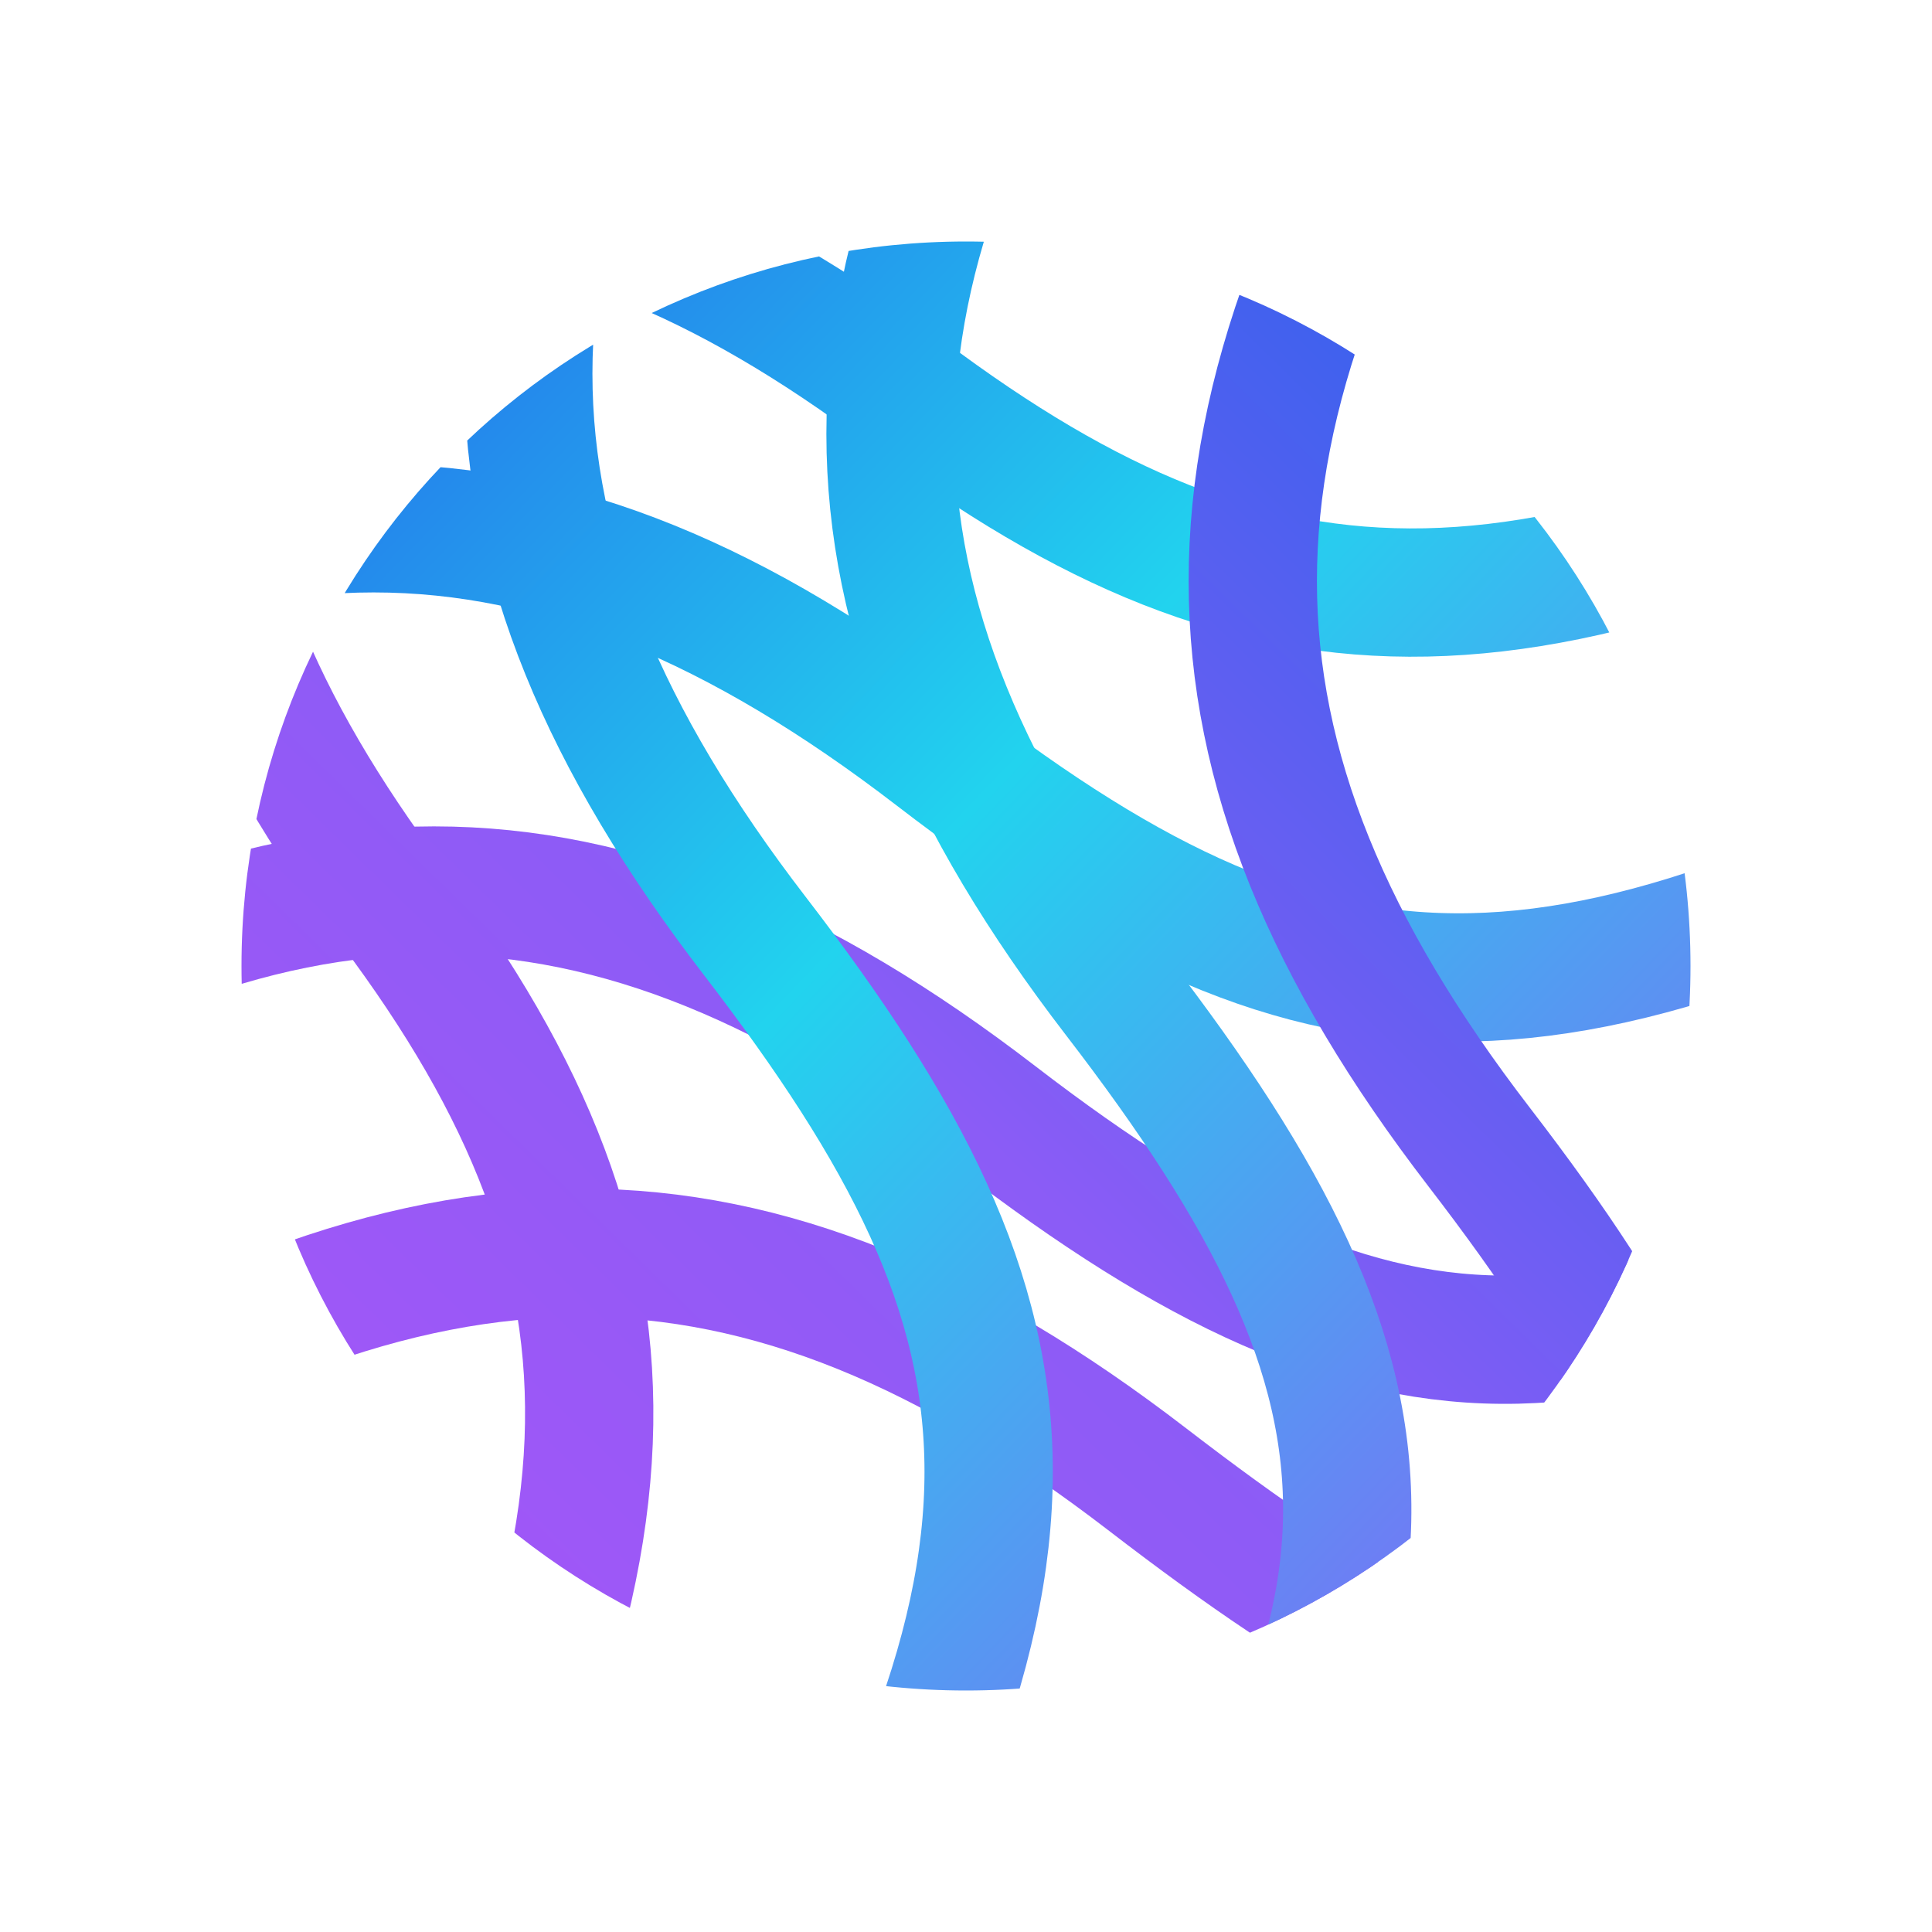
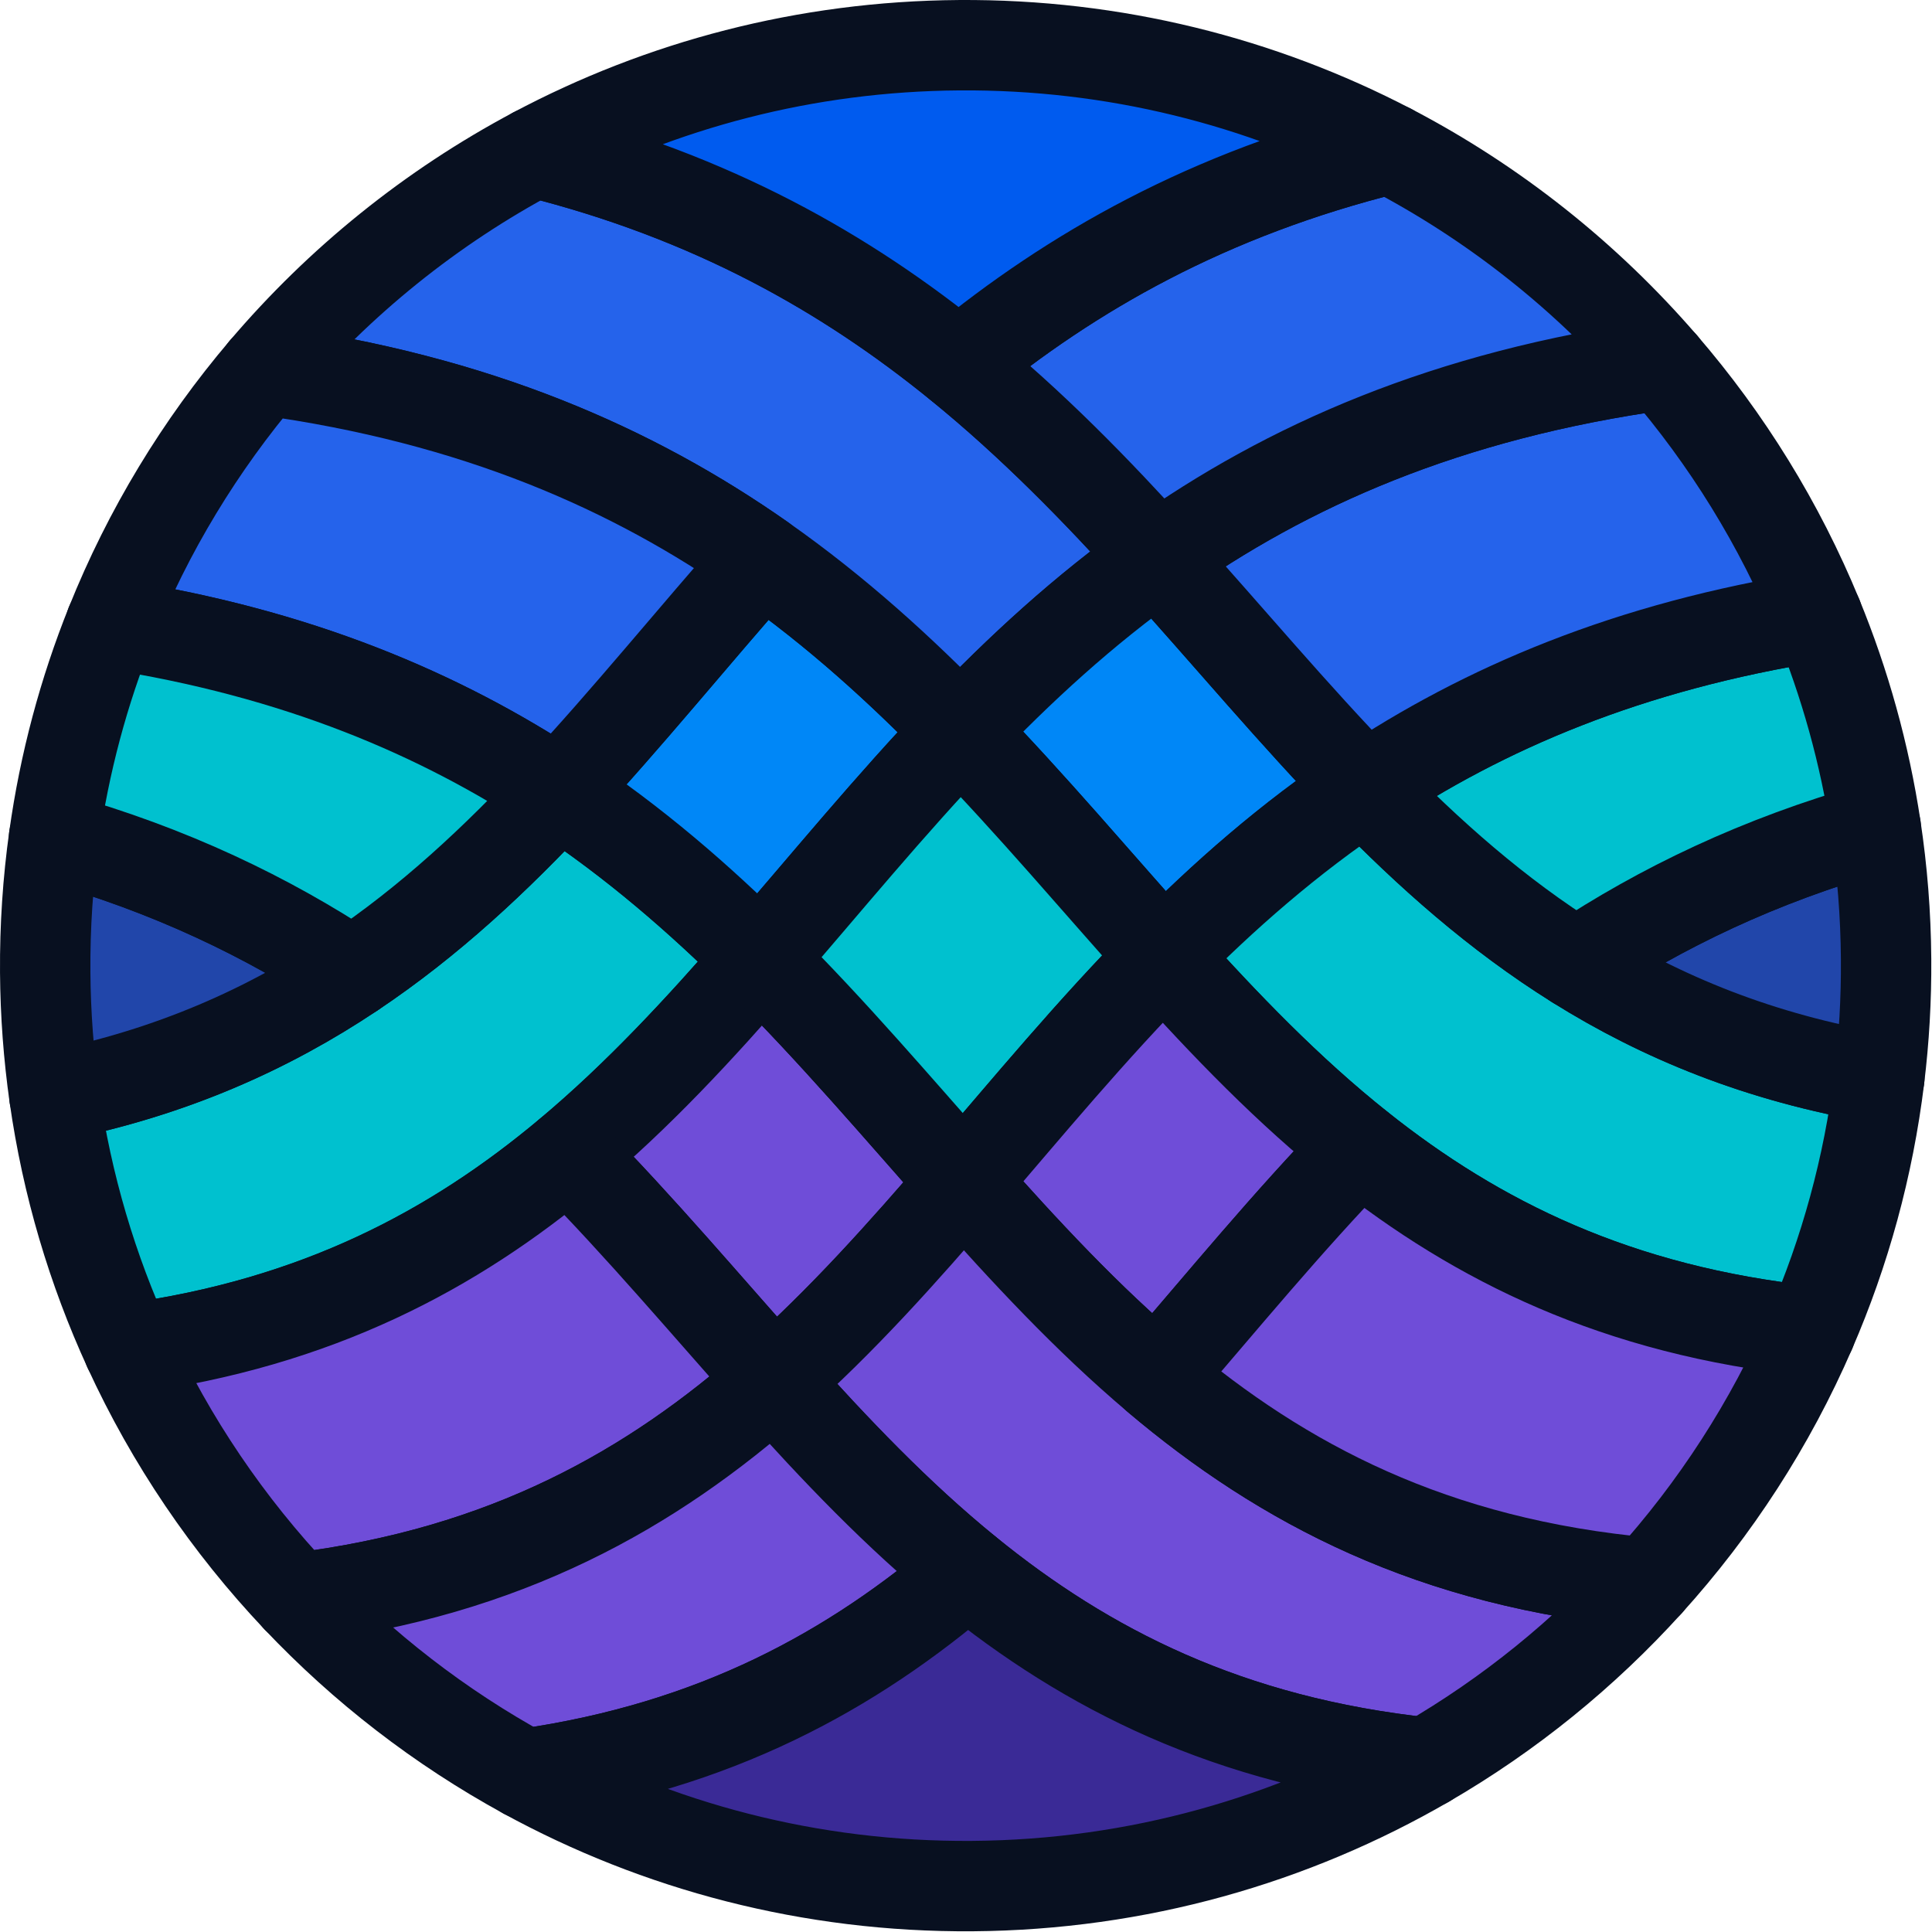
- <svg xmlns="http://www.w3.org/2000/svg" viewBox="0 0 128 128" fill="none" role="img" aria-labelledby="title desc">
-   <defs>
-     <clipPath id="favicon-globe-clip">
-       <circle cx="64" cy="64" r="48" />
-     </clipPath>
-     <linearGradient id="favicon-weave-a" x1="14" y1="16" x2="114" y2="112" gradientUnits="userSpaceOnUse">
-       <stop offset="0" stop-color="#2563EB" />
-       <stop offset="0.45" stop-color="#22D3EE" />
-       <stop offset="1" stop-color="#8B5CF6" />
-     </linearGradient>
-     <linearGradient id="favicon-weave-b" x1="112" y1="18" x2="18" y2="114" gradientUnits="userSpaceOnUse">
-       <stop offset="0" stop-color="#2563EB" />
-       <stop offset="0.55" stop-color="#8B5CF6" />
-       <stop offset="1" stop-color="#A855F7" />
-     </linearGradient>
-   </defs>
-   <g clip-path="url(#favicon-globe-clip)" stroke-linecap="round" stroke-linejoin="round" stroke-width="8.5">
-     <path d="M-10 26C16 8 36 8 60 26S102 44 138 24" stroke="url(#favicon-weave-a)" />
-     <path d="M-14 50C14 30 36 30 62 50S104 70 142 48" stroke="url(#favicon-weave-a)" />
-     <path d="M-10 74C18 54 40 54 66 74S108 94 138 72" stroke="url(#favicon-weave-b)" />
-     <path d="M-2 98C28 78 50 78 76 98S112 118 134 96" stroke="url(#favicon-weave-b)" />
-     <path d="M26 -10C8 16 8 36 26 60S44 104 22 140" stroke="url(#favicon-weave-b)" />
-     <path d="M50 -14C30 14 30 36 50 62S72 104 48 142" stroke="url(#favicon-weave-a)" />
-     <path d="M74 -10C54 18 54 40 74 66S96 108 70 140" stroke="url(#favicon-weave-a)" />
-     <path d="M98 -2C78 28 78 50 98 76S116 112 94 134" stroke="url(#favicon-weave-b)" />
+ <svg xmlns="http://www.w3.org/2000/svg" width="100%" height="100%" viewBox="0 0 579 579" version="1.1" xml:space="preserve" style="fill-rule:evenodd;clip-rule:evenodd;stroke-linejoin:round;stroke-miterlimit:2;">
+   <g transform="matrix(1,0,0,1,-249.7809,-216.842)">
+     <g transform="matrix(1,0,0,1,-1526,-2580.701)">
+       <g transform="matrix(1.586728,-0.011504,0.011504,1.586728,1301.081,1405.547)">
+         <path d="M398.533,1098.12C376.787,1116.045 350.935,1129.675 315.225,1134.296C308.5,1119.353 303.826,1103.291 301.561,1086.47C323.876,1082.137 342.127,1074.063 357.993,1063.627C372.646,1053.989 385.266,1042.335 397.176,1029.75C411.421,1039.309 423.742,1050.172 435.051,1061.591C423.536,1074.652 411.798,1087.185 398.533,1098.12Z" style="fill:rgb(0,193,207);stroke:rgb(8,16,32);stroke-width:17.07px;" />
+       </g>
+       <g transform="matrix(1.586728,-0.011504,0.011504,1.586728,1301.081,1405.547)">
+         <path d="M398.533,1098.12C411.798,1087.185 423.536,1074.652 435.051,1061.591C448.672,1075.343 460.827,1089.901 473.114,1103.956C461.598,1117.166 450.014,1129.971 437.044,1141.293C424.501,1127.071 412.227,1112.219 398.533,1098.12Z" style="fill:rgb(111,77,216);stroke:rgb(8,16,32);stroke-width:17.07px;" />
+       </g>
+       <g transform="matrix(1.586728,-0.011504,0.011504,1.586728,1301.081,1405.547)">
+         <path d="M346.701,1181.607C333.783,1167.754 323.098,1151.792 315.225,1134.296C350.935,1129.675 376.787,1116.045 398.533,1098.12C412.227,1112.219 424.501,1127.071 437.044,1141.293C413.864,1161.525 386.257,1177.018 346.701,1181.607Z" style="fill:rgb(111,77,216);stroke:rgb(8,16,32);stroke-width:17.07px;" />
+       </g>
+       <g transform="matrix(1.586728,-0.011504,0.011504,1.586728,1301.081,1405.547)">
+         <path d="M301.561,1086.47C300.532,1078.824 300,1071.021 300,1063.095C300,1054.441 300.634,1045.934 301.857,1037.618C323.809,1043.972 342.099,1052.987 357.993,1063.627C342.127,1074.063 323.876,1082.137 301.561,1086.47Z" style="fill:rgb(33,70,170);stroke:rgb(8,16,32);stroke-width:17.07px;" />
+       </g>
+       <g transform="matrix(1.586728,-0.011504,0.011504,1.586728,1301.081,1405.547)">
+         <path d="M435.906,986.02C449.877,995.966 461.986,1007.158 473.178,1018.824C459.635,1032.799 447.472,1047.502 435.051,1061.591C423.742,1050.172 411.421,1039.309 397.176,1029.75C410.357,1015.823 422.669,1000.756 435.906,986.02Z" style="fill:rgb(0,135,247);stroke:rgb(8,16,32);stroke-width:17.07px;" />
+       </g>
+       <g transform="matrix(1.586728,-0.011504,0.011504,1.586728,1301.081,1405.547)">
+         <path d="M435.906,986.02C411.809,968.864 382.174,955.417 342.159,949.648C356.496,933.024 373.924,919.14 393.546,908.892C427.06,917.535 452.299,932.218 473.361,949.582C487.203,960.993 499.24,973.563 510.637,986.337C496.58,996.156 484.404,1007.24 473.178,1018.824C461.986,1007.158 449.877,995.966 435.906,986.02Z" style="fill:rgb(37,99,235);stroke:rgb(8,16,32);stroke-width:17.07px;" />
+       </g>
+       <g transform="matrix(1.586728,-0.011504,0.011504,1.586728,1301.081,1405.547)">
+         <path d="M549.465,1030.067C535.077,1039.52 522.649,1050.305 511.265,1061.674C498.801,1047.605 486.654,1032.872 473.178,1018.824C484.404,1007.24 496.58,996.156 510.637,986.337C523.837,1001.133 536.177,1016.203 549.465,1030.067Z" style="fill:rgb(0,135,247);stroke:rgb(8,16,32);stroke-width:17.07px;" />
+       </g>
+       <g transform="matrix(1.586728,-0.011504,0.011504,1.586728,1301.081,1405.547)">
+         <path d="M547.996,1097.961C534.609,1087.149 522.801,1074.696 511.265,1061.674C522.649,1050.305 535.077,1039.52 549.465,1030.067C561.476,1042.599 574.262,1054.146 589.158,1063.612C605.19,1073.8 623.664,1081.579 646.247,1085.585C644.078,1102.344 639.519,1118.357 632.923,1133.271C596.422,1129.156 570.064,1115.787 547.996,1097.961Z" style="fill:rgb(0,193,207);stroke:rgb(8,16,32);stroke-width:17.07px;" />
+       </g>
+       <g transform="matrix(1.586728,-0.011504,0.011504,1.586728,1301.081,1405.547)">
+         <path d="M435.051,1061.591C447.472,1047.502 459.635,1032.799 473.178,1018.824C486.654,1032.872 498.801,1047.605 511.265,1061.674C497.565,1075.357 485.378,1089.886 473.114,1103.956C460.827,1089.901 448.672,1075.343 435.051,1061.591Z" style="fill:rgb(0,193,207);stroke:rgb(8,16,32);stroke-width:17.07px;" />
+       </g>
+       <g transform="matrix(1.586728,-0.011504,0.011504,1.586728,1301.081,1405.547)">
+         <path d="M509.361,1141.102C496.283,1129.884 484.64,1117.141 473.114,1103.956C485.378,1089.886 497.565,1075.357 511.265,1061.674C522.801,1074.696 534.609,1087.149 547.996,1097.961C534.198,1111.999 521.882,1126.84 509.361,1141.102Z" style="fill:rgb(111,77,216);stroke:rgb(8,16,32);stroke-width:17.07px;" />
+       </g>
+       <g transform="matrix(1.586728,-0.011504,0.011504,1.586728,1301.081,1405.547)">
+         <path d="M473.342,1177.611C460.164,1166.731 448.492,1154.274 437.044,1141.293C450.014,1129.971 461.598,1117.166 473.114,1103.956C484.64,1117.141 496.283,1129.884 509.361,1141.102C532.96,1161.347 561.233,1176.626 601.932,1180.588C589.737,1193.875 575.503,1205.261 559.729,1214.249C522.413,1210.004 495.708,1196.078 473.342,1177.611Z" style="fill:rgb(111,77,216);stroke:rgb(8,16,32);stroke-width:17.07px;" />
+       </g>
+       <g transform="matrix(1.586728,-0.011504,0.011504,1.586728,1301.081,1405.547)">
+         <path d="M389.516,1215.125C373.529,1206.231 359.088,1194.889 346.701,1181.607C386.257,1177.018 413.864,1161.525 437.044,1141.293C448.492,1154.274 460.164,1166.731 473.342,1177.611C451.481,1196.058 425.549,1210.21 389.516,1215.125Z" style="fill:rgb(111,77,216);stroke:rgb(8,16,32);stroke-width:17.07px;" />
+       </g>
+       <g transform="matrix(1.586728,-0.011504,0.011504,1.586728,1301.081,1405.547)">
+         <path d="M559.729,1214.249C534.389,1228.689 505.073,1236.94 473.846,1236.94C443.254,1236.94 414.498,1229.022 389.516,1215.125C425.549,1210.21 451.481,1196.058 473.342,1177.611C495.708,1196.078 522.413,1210.004 559.729,1214.249Z" style="fill:rgb(58,42,150);stroke:rgb(8,16,32);stroke-width:17.07px;" />
+       </g>
+       <g transform="matrix(1.586728,-0.011504,0.011504,1.586728,1301.081,1405.547)">
+         <path d="M632.923,1133.271C625.198,1150.741 614.678,1166.702 601.932,1180.588C561.233,1176.626 532.96,1161.347 509.361,1141.102C521.882,1126.84 534.198,1111.999 547.996,1097.961C570.064,1115.787 596.422,1129.156 632.923,1133.271Z" style="fill:rgb(111,77,216);stroke:rgb(8,16,32);stroke-width:17.07px;" />
+       </g>
+       <g transform="matrix(1.586728,-0.011504,0.011504,1.586728,1301.081,1405.547)">
+         <path d="M645.924,1038.239C647.089,1046.358 647.691,1054.656 647.691,1063.095C647.691,1070.716 647.2,1078.222 646.247,1085.585C623.664,1081.579 605.19,1073.8 589.158,1063.612C605.223,1053.15 623.727,1044.35 645.924,1038.239Z" style="fill:rgb(33,70,170);stroke:rgb(8,16,32);stroke-width:17.07px;" />
+       </g>
+       <g transform="matrix(1.586728,-0.011504,0.011504,1.586728,1301.081,1405.547)">
+         <path d="M635.194,998.297C640.284,1010.945 643.929,1024.327 645.924,1038.239C623.727,1044.35 605.223,1053.15 589.158,1063.612C574.262,1054.146 561.476,1042.599 549.465,1030.067C572.042,1015.232 599.442,1003.678 635.194,998.297Z" style="fill:rgb(0,193,207);stroke:rgb(8,16,32);stroke-width:17.07px;" />
+       </g>
+       <g transform="matrix(1.586728,-0.011504,0.011504,1.586728,1301.081,1405.547)">
+         <path d="M606.326,950.574C618.351,964.715 628.155,980.804 635.194,998.297C599.442,1003.678 572.042,1015.232 549.465,1030.067C536.177,1016.203 523.837,1001.133 510.637,986.337C535.156,969.212 565.401,955.938 606.326,950.574Z" style="fill:rgb(37,99,235);stroke:rgb(8,16,32);stroke-width:17.07px;" />
+       </g>
+       <g transform="matrix(1.586728,-0.011504,0.011504,1.586728,1301.081,1405.547)">
+         <path d="M555.093,909.391C574.691,919.781 592.07,933.809 606.326,950.574C565.401,955.938 535.156,969.212 510.637,986.337C499.24,973.563 487.203,960.993 473.361,949.582C494.839,932.214 520.681,917.668 555.093,909.391Z" style="fill:rgb(37,99,235);stroke:rgb(8,16,32);stroke-width:17.07px;" />
+       </g>
+       <g transform="matrix(1.586728,-0.011504,0.011504,1.586728,1301.081,1405.547)">
+         <path d="M393.546,908.892C417.571,896.346 444.886,889.249 473.846,889.249C503.187,889.249 530.84,896.534 555.093,909.391C520.681,917.668 494.839,932.214 473.361,949.582C452.299,932.218 427.06,917.535 393.546,908.892Z" style="fill:rgb(0,91,239);stroke:rgb(8,16,32);stroke-width:17.07px;" />
+       </g>
+       <g transform="matrix(1.586728,-0.011504,0.011504,1.586728,1301.081,1405.547)">
+         <path d="M312.873,997.371C320.04,979.854 329.985,963.763 342.159,949.648C382.174,955.417 411.809,968.864 435.906,986.02C422.669,1000.756 410.357,1015.823 397.176,1029.75C374.93,1014.824 347.99,1003.08 312.873,997.371Z" style="fill:rgb(37,99,235);stroke:rgb(8,16,32);stroke-width:17.07px;" />
+       </g>
+       <g transform="matrix(1.586728,-0.011504,0.011504,1.586728,1301.081,1405.547)">
+         <path d="M301.857,1037.618C303.921,1023.59 307.663,1010.104 312.873,997.371C347.99,1003.08 374.93,1014.824 397.176,1029.75C385.266,1042.335 372.646,1053.989 357.993,1063.627C342.099,1052.987 323.809,1043.972 301.857,1037.618Z" style="fill:rgb(0,193,207);stroke:rgb(8,16,32);stroke-width:17.07px;" />
+       </g>
+     </g>
  </g>
</svg>
